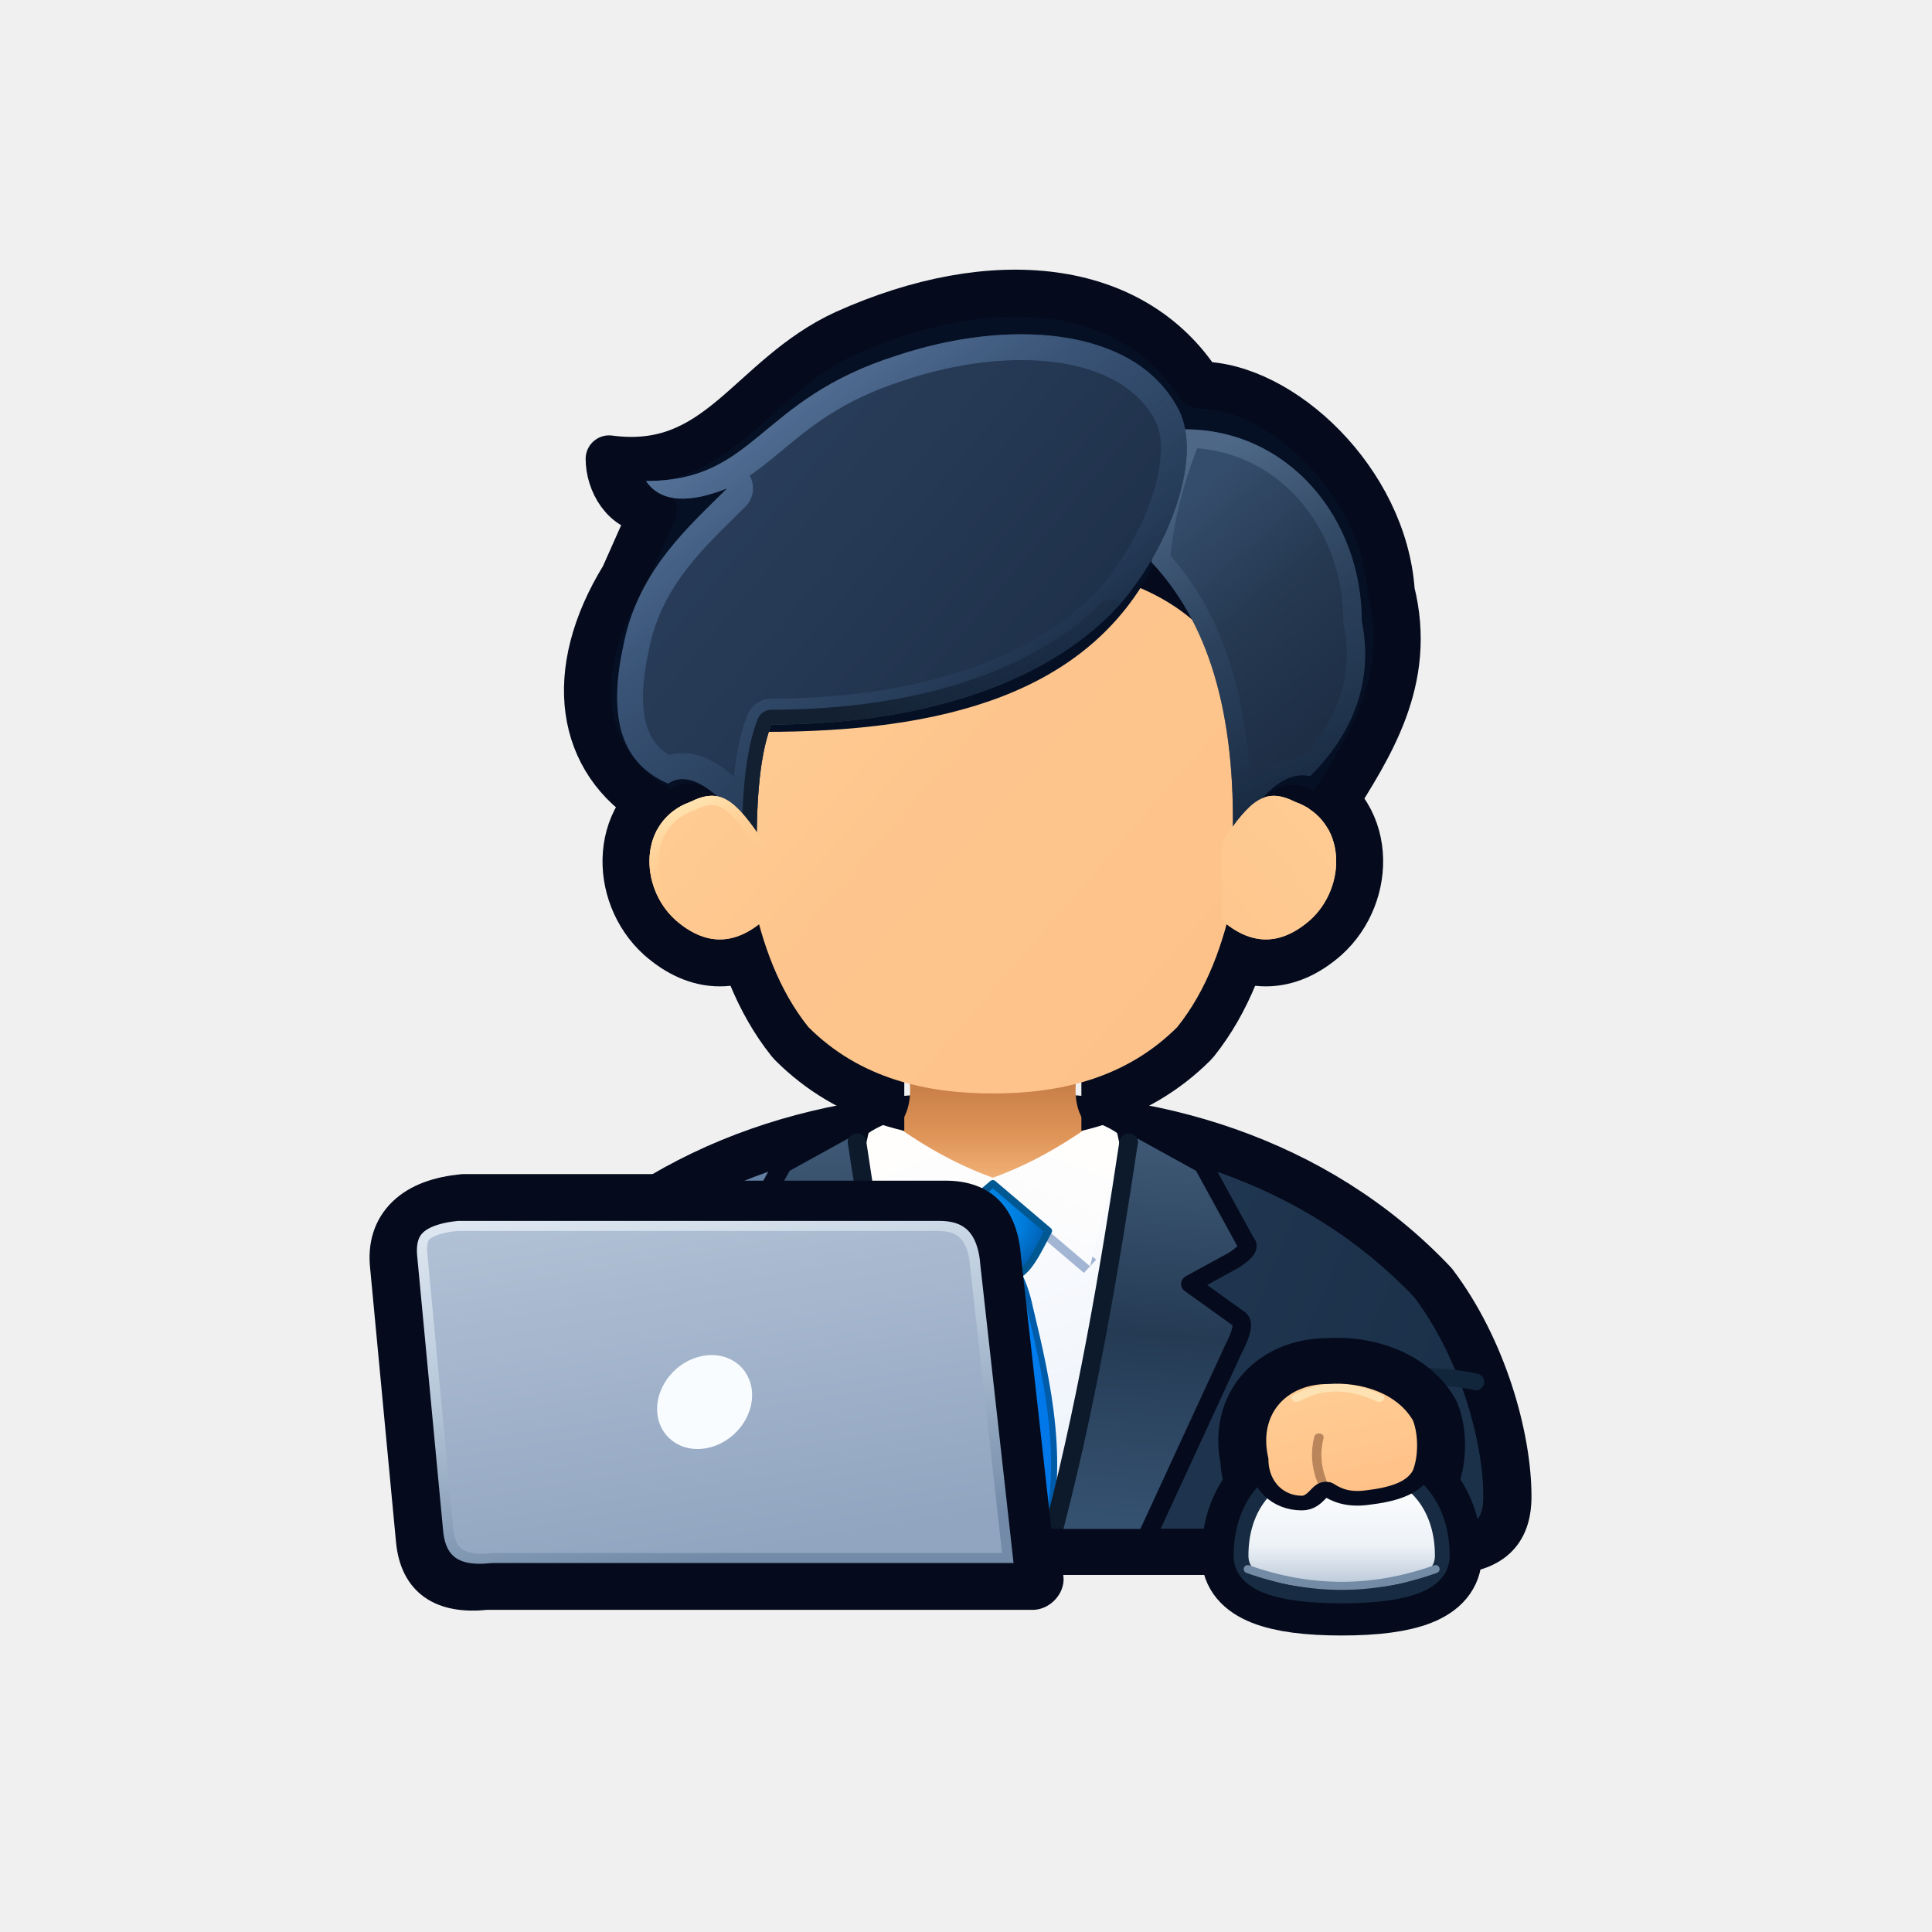
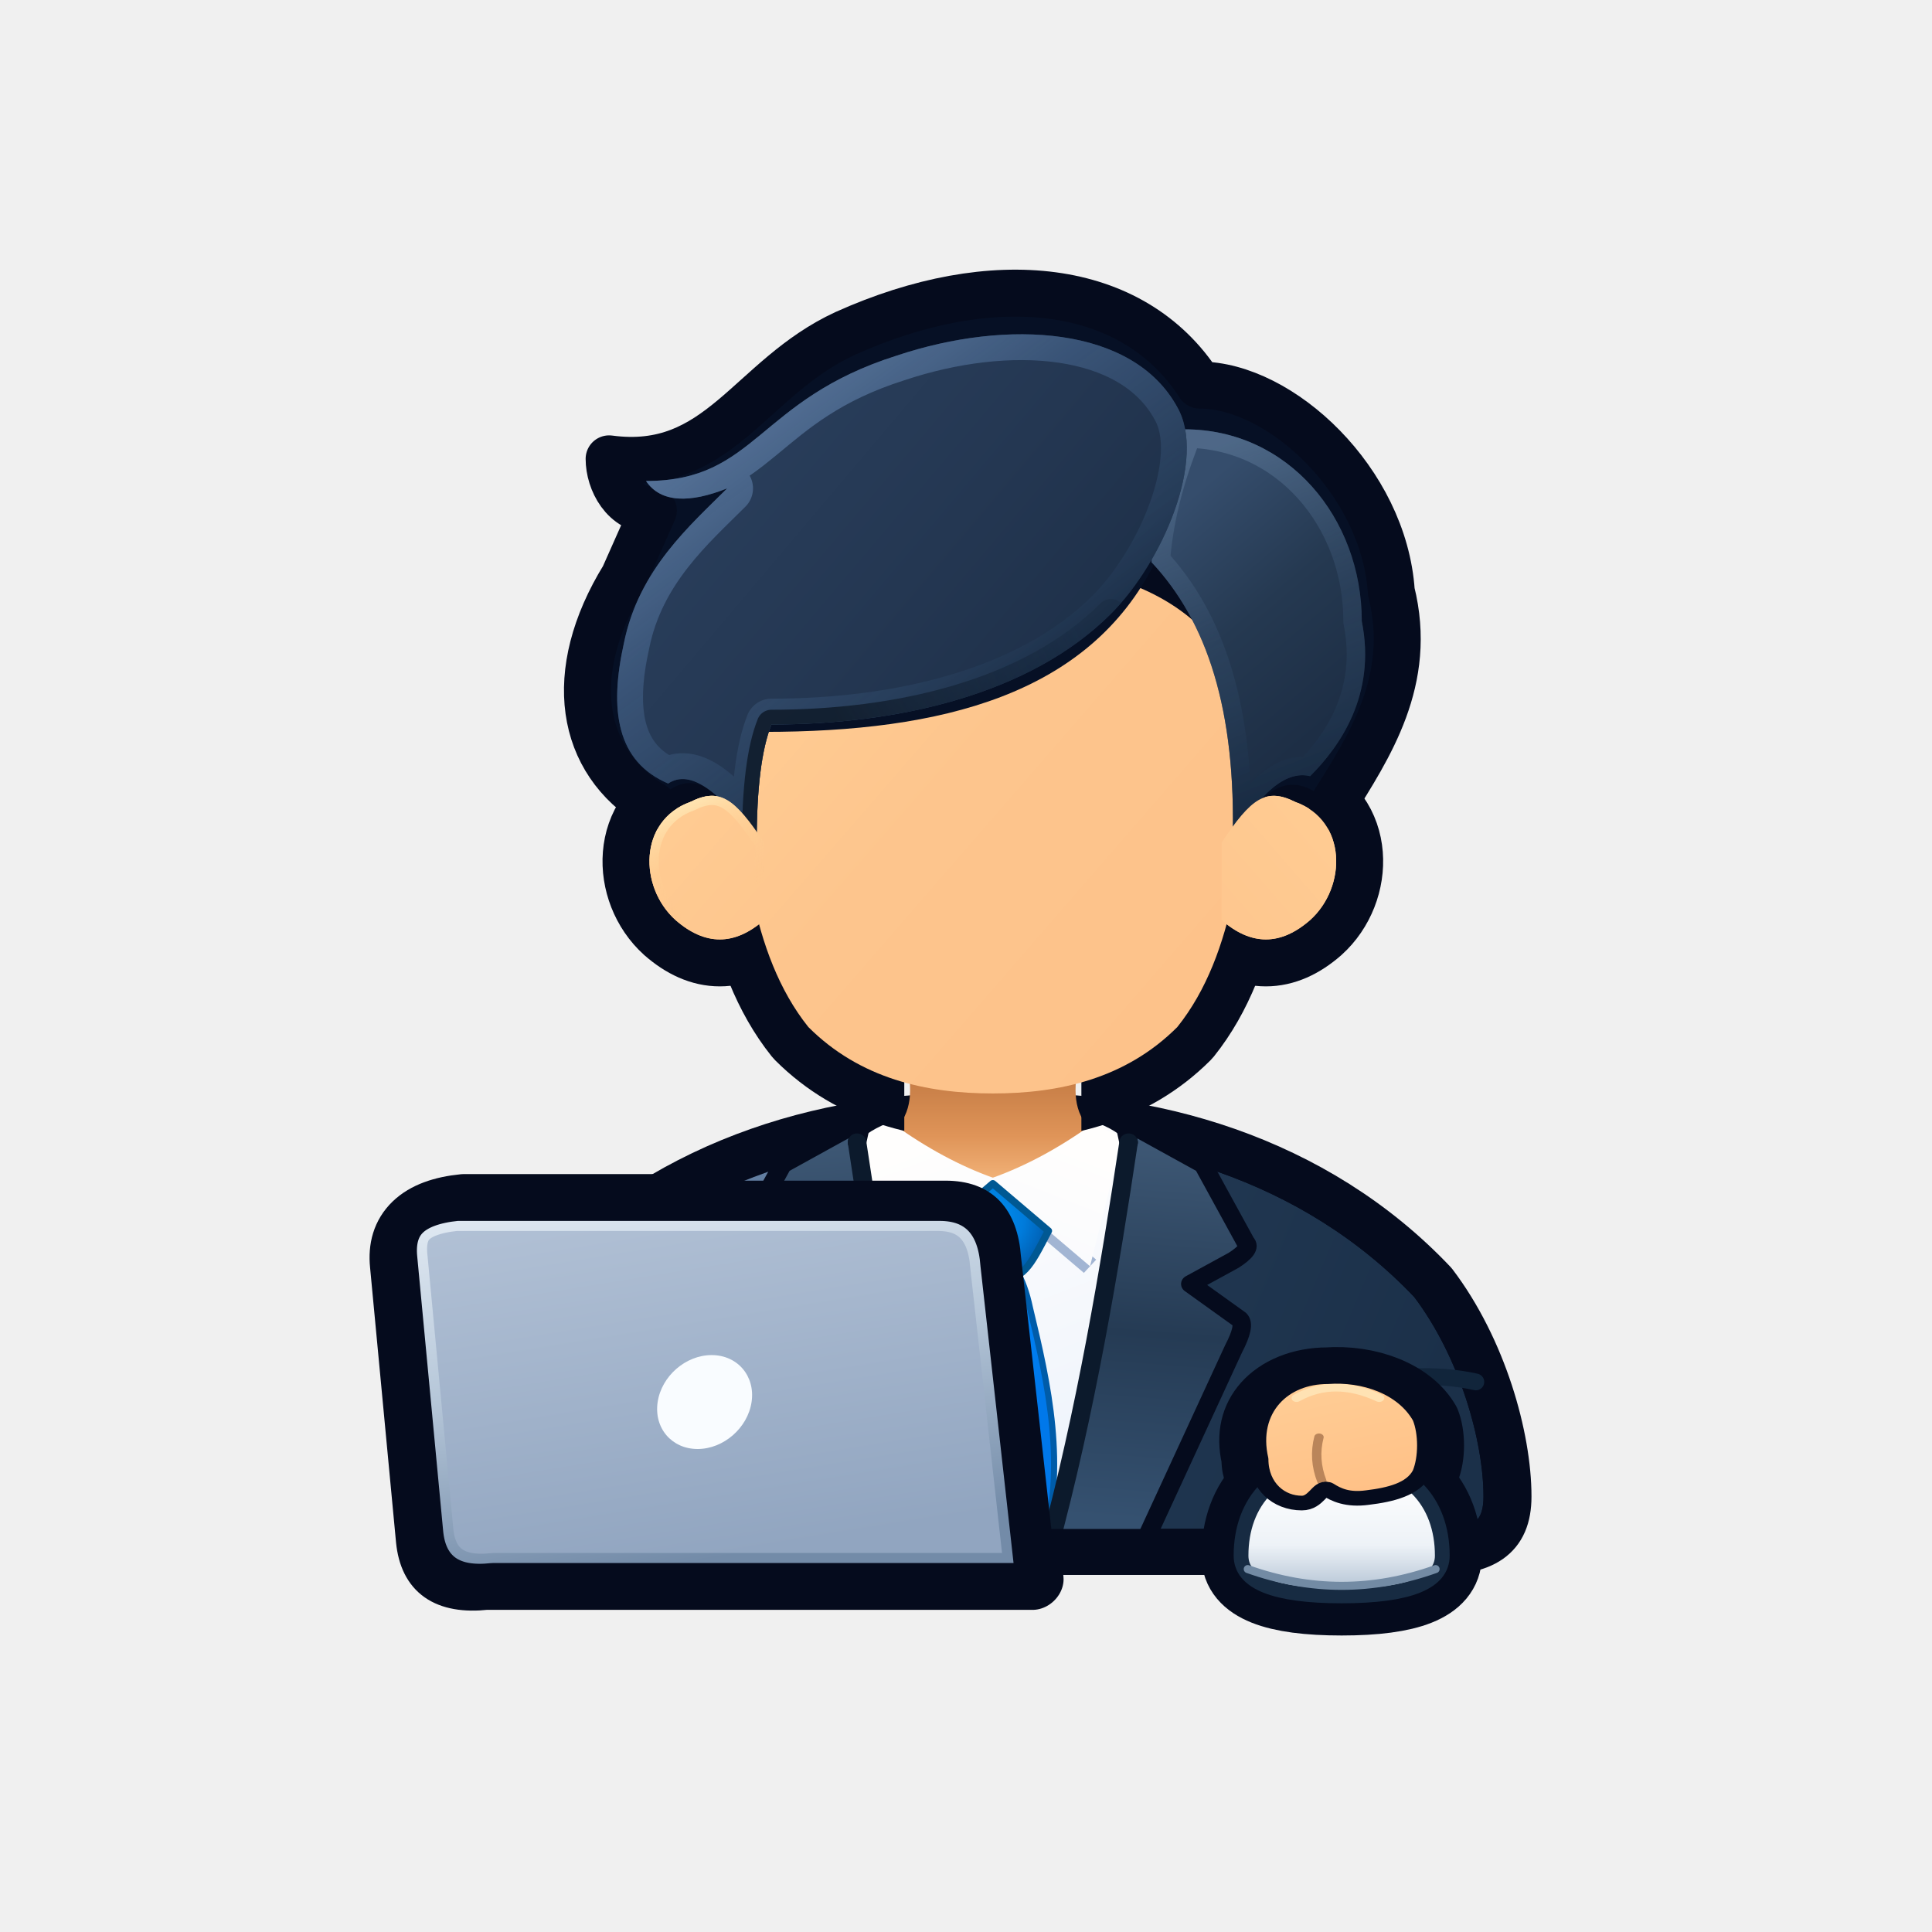
<svg xmlns="http://www.w3.org/2000/svg" width="288" height="288" viewBox="0 0 288 288" role="img" aria-labelledby="person-editing-title">
  <defs>
    <linearGradient id="person-editing-skin" gradientUnits="objectBoundingBox" x1="0" y1="0" x2="0.3" y2="1">
      <stop offset="0" stop-color="#ffcf98" stop-opacity="1" />
      <stop offset="1" stop-color="#ffc187" stop-opacity="1" />
    </linearGradient>
    <path id="person-editing-hand" d="M 168.68 215.675 C 166.978 206.225 172.085 199.925 178.894 199.925 C 184.427 199.4 190.386 202.025 192.939 207.8 C 193.876 210.74 193.876 215.36 192.939 218.3 C 191.662 221.45 188.258 222.5 184.853 223.025 C 181.874 223.55 180.171 222.5 178.894 221.45 C 177.788 220.925 177.192 224.075 175.064 224.075 C 171.659 224.075 168.68 220.925 168.68 215.675 Z" />
    <clipPath id="person-editing-hand-clip">
      <use href="#person-editing-hand" />
    </clipPath>
    <linearGradient id="person-editing-computer-fill" gradientUnits="objectBoundingBox" x1="0" y1="0" x2="0.3" y2="1">
      <stop offset="0" stop-color="#b4c3d7" stop-opacity="1" />
      <stop offset="1" stop-color="#91a5c0" stop-opacity="1" />
    </linearGradient>
    <linearGradient id="person-editing-computer-edge" gradientUnits="objectBoundingBox" x1="0" y1="0" x2="0.3" y2="1">
      <stop offset="0" stop-color="#e5edf5" stop-opacity="1" />
      <stop offset="0.5" stop-color="#b6c7d9" stop-opacity="1" />
      <stop offset="1" stop-color="#738ba8" stop-opacity="1" />
    </linearGradient>
    <path id="person-editing-computer" d="M70 173 H142 Q150 173 152 182 L164.522 230 H83 Q74 231 72 223 L62 182 Q60 174 70 173 Z" />
    <clipPath id="person-editing-computer-clip">
      <use href="#person-editing-computer" />
    </clipPath>
    <path id="person-editing-base-body" d="M144 158 C119 157 92 165 73 186 C65 197 61 212 61 222 C61 229 65 231 72 231 C96 231 120 231 144 231 C168 231 192 231 216 231 C223 231 227 229 227 222 C227 212 223 197 215 186 C196 165 169 157 144 158 Z" />
    <clipPath id="person-editing-base-body-clip">
      <use href="#person-editing-base-body" />
    </clipPath>
    <path id="person-editing-base-face" d="M144 86 C125 86 110 93 109 111 C110 124 111 139 119 149 C126 156 135 158 144 158 C153 158 162 156 169 149 C177 139 178 124 179 111 C178 93 163 86 144 86 Z" />
    <path id="person-editing-base-neck" d="M144 144 C139 144 134 145 130 148 C131 153 131 157 128 160 C132 164 139 168 144 168 C149 168 156 164 160 160 C157 157 157 153 158 148 C154 145 149 144 144 144 Z" />
    <path id="person-editing-base-shirt" d="M144 165 C136 165 132 161 129 158 C126 159 124 160 122 162 C125 183 129 208 135 231 C138 231 141 231 144 231 C147 231 150 231 153 231 C159 208 163 183 166 162 C164 160 162 159 159 158 C156 161 152 165 144 165 Z" />
    <clipPath id="person-editing-base-shirt-clip">
      <use href="#person-editing-base-shirt" />
    </clipPath>
    <path id="person-editing-base-tie" d="M144 181 C141 181 139 185 138 190 C135 203 132 217 136 231 C138 231 141 231 144 231 C147 231 150 231 152 231 C156 217 153 203 150 190 C149 185 147 181 144 181 Z" />
    <path id="person-editing-base-knot" d="M144 169 L135 177 C138 183 139 185.5 144 185.5 C149 185.5 150 183 153 177 L144 169 Z" />
    <path id="person-editing-base-hair" d="M98 79 C94 79 92 75 92 72 C107 74 111 61 124 55 C144 46 163 48 172 62 C183 62 197 75 198 90 C201 102 195 111 190 119 C185 114 181 116 178 122 C178 106 174 95 166 86 C157 104 137 109 113 109 L111 123 C106 115 102 114 98 119 C88 113 86 101 94 88 Z" />
    <linearGradient id="person-editing-base-suit-paint" gradientUnits="userSpaceOnUse" x1="82" y1="174" x2="208" y2="225">
      <stop offset="0" stop-color="#3f5e82" />
      <stop offset=".3" stop-color="#253d58" />
      <stop offset="1" stop-color="#1b3049" />
    </linearGradient>
    <linearGradient id="person-editing-base-lapel-paint" gradientUnits="userSpaceOnUse" x1="116" y1="163" x2="121" y2="226">
      <stop offset="0" stop-color="#3d5774" />
      <stop offset=".5" stop-color="#253b54" />
      <stop offset="1" stop-color="#355170" />
    </linearGradient>
    <linearGradient id="person-editing-base-skin-paint" gradientUnits="userSpaceOnUse" x1="115" y1="105" x2="168" y2="151">
      <stop offset="0" stop-color="#ffcb92" />
      <stop offset=".35" stop-color="#fdc58d" />
      <stop offset="1" stop-color="#fdc28a" />
    </linearGradient>
    <linearGradient id="person-editing-base-neck-paint" gradientUnits="userSpaceOnUse" x1="144" y1="151" x2="144" y2="169">
      <stop offset="0" stop-color="#c57c45" />
      <stop offset=".55" stop-color="#df9458" />
      <stop offset="1" stop-color="#f3b47a" />
    </linearGradient>
    <linearGradient id="person-editing-base-white-paint" gradientUnits="userSpaceOnUse" x1="128" y1="164" x2="152" y2="223">
      <stop offset="0" stop-color="#fffefd" />
      <stop offset="1" stop-color="#edf3fc" />
    </linearGradient>
    <linearGradient id="person-editing-base-blue-paint" gradientUnits="userSpaceOnUse" x1="135" y1="196" x2="153" y2="200">
      <stop offset="0" stop-color="#039bff" />
      <stop offset=".45" stop-color="#0089fc" />
      <stop offset="1" stop-color="#0078ea" />
    </linearGradient>
    <radialGradient id="person-editing-base-knot-paint" gradientUnits="userSpaceOnUse" cx="143" cy="175" r="11">
      <stop stop-color="#0094f8" />
      <stop offset=".55" stop-color="#007bdb" />
      <stop offset="1" stop-color="#0058a7" />
    </radialGradient>
    <linearGradient id="person-editing-base-hair-paint" gradientUnits="userSpaceOnUse" x1="112" y1="65" x2="164" y2="109">
      <stop offset="0" stop-color="#293e5b" />
      <stop offset=".45" stop-color="#243752" />
      <stop offset="1" stop-color="#1b2d45" />
    </linearGradient>
    <linearGradient id="person-editing-base-side-hair-paint" gradientUnits="userSpaceOnUse" x1="172" y1="76" x2="195" y2="103">
      <stop offset="0" stop-color="#354d6c" />
      <stop offset=".5" stop-color="#253951" />
      <stop offset="1" stop-color="#1d2e45" />
    </linearGradient>
    <path id="person-editing-base-sweep" d="M97 75 C112 75 112 64 131 58 C146 53 163 54 169 65 C173 72 167 86 160 93 C149 104 131 108 114 108 Q112 113 112 124 C107 117 103 114 100 116 C93 113 92 106 94 97 C96 87 103 81 108 76 C103 78 99 78 97 75 Z" />
    <clipPath id="person-editing-base-sweep-clip">
      <use href="#person-editing-base-sweep" />
    </clipPath>
    <path id="person-editing-base-lapel-left" d="M122 162 L122.749 158.365 L109.946 165.75 L103 179 Q102 180 105 182 L112 186 L104 192 Q103 193 105 197 L120 231 H135 C129 208 125 183 122 162 Z" />
    <path id="person-editing-base-collar-left" d="M128 159 Q136 165 144 168 L144 169 L128.25 183 L123 161 Z" />
    <path id="person-editing-base-ear-left" d="M113 124 C109 118 107 116.5 103 118.5 C96 121 96 130 101 134.5 C105 138 109 138 113 134.5 Z" />
    <linearGradient id="person-editing-base-sweep-bevel" gradientUnits="userSpaceOnUse" x1="108" y1="58" x2="148" y2="112">
      <stop offset="0" stop-color="#6381a8" stop-opacity="0.95" />
      <stop offset="0.4" stop-color="#3f5b80" stop-opacity="0.8" />
      <stop offset="0.75" stop-color="#2a4260" stop-opacity="0.7" />
      <stop offset="1" stop-color="#102137" stop-opacity="0.9" />
    </linearGradient>
    <linearGradient id="person-editing-base-side-bevel" gradientUnits="userSpaceOnUse" x1="175" y1="70" x2="193" y2="116">
      <stop offset="0" stop-color="#587392" stop-opacity="0.7" />
      <stop offset="0.5" stop-color="#354e6c" stop-opacity="0.4" />
      <stop offset="1" stop-color="#14273e" stop-opacity="0.8" />
    </linearGradient>
    <linearGradient id="person-editing-base-suit-bevel" gradientUnits="userSpaceOnUse" x1="80" y1="168" x2="80" y2="222">
      <stop offset="0" stop-color="#88a5cb" stop-opacity=".55" />
      <stop offset=".65" stop-color="#6584aa" stop-opacity=".35" />
      <stop offset="1" stop-color="#4d6b8f" stop-opacity="0" />
    </linearGradient>
    <linearGradient id="person-editing-base-ear-bevel" gradientUnits="userSpaceOnUse" x1="101" y1="119" x2="107" y2="132">
      <stop offset="0" stop-color="#ffe7b5" stop-opacity="0.95" />
      <stop offset="0.5" stop-color="#ffd599" stop-opacity="0.3" />
      <stop offset="1" stop-color="#fdc28a" stop-opacity="0" />
    </linearGradient>
    <path id="person-editing-base-side-hair" d="M170 68 C184 68 194 80 194 94 C196 104 191 111 187 115 C183 114 179 119 176.5 124 C177 106 173 94 165.5 86 C166 79 168 73 170 68 Z" />
    <clipPath id="person-editing-base-side-hair-clip">
      <use href="#person-editing-base-side-hair" />
    </clipPath>
    <clipPath id="person-editing-base-ear-clip">
      <use href="#person-editing-base-ear-left" />
    </clipPath>
    <path id="person-editing-base-collar-shadow-left" d="M135 177 L128.25 183" />
    <linearGradient id="person-editing-base-fringe-shadow" gradientUnits="userSpaceOnUse" x1="156" y1="94" x2="124" y2="110">
      <stop offset="0" stop-color="#13243a" stop-opacity=".3" />
      <stop offset="1" stop-color="#101c2b" stop-opacity=".9" />
    </linearGradient>
    <path id="person-editing-base-lapel-seam-left" d="M122 162 C125 183 129 208 135 231" />
    <path id="person-editing-base-lapel-rim-left" d="M122 162 L122.749 158.365 L109.946 165.75 L103 179 Q102 180 105 182 L112 186 L104 192 Q103 193 105 197 L120 231 H135" />
    <path id="person-editing-base-shoulder-left" d="M144 158 C119 157 92 165 73 186 C65 197 61 212 61 222" />
    <path id="person-editing-base-hem" d="M72 231 H216" />
    <linearGradient id="person-editing-mouse-paint" gradientUnits="userSpaceOnUse" x1="181" y1="213" x2="181" y2="232">
      <stop offset="0" stop-color="#ffffff" />
      <stop offset="0.55" stop-color="#edf2f7" />
      <stop offset="1" stop-color="#a5b7cb" />
    </linearGradient>
    <mask id="person-editing-base-neck-continuity" maskUnits="userSpaceOnUse" x="85" y="80" width="120" height="110">
      <rect x="85" y="80" width="120" height="110" fill="white" />
      <rect x="132" y="146" width="24" height="35" fill="black" />
    </mask>
    <path id="person-editing-mouse-shape" d="M181 211 C171 211 166 217 166 225 Q166 231 181 231 Q196 231 196 225 C196 217 191 211 181 211 Z" />
  </defs>
  <g id="person-editing-exterior-width" fill="none" stroke="#050b1d" stroke-linecap="round" stroke-linejoin="round">
    <g stroke-linecap="round" stroke-linejoin="round">
      <g transform="translate(-10 6) translate(0 230) skewX(-8.5) translate(0 -230)">
        <use href="#person-editing-computer" fill="none" stroke="#050b1d" stroke-width="7.961" />
      </g>
    </g>
    <g stroke-linecap="round" stroke-linejoin="round">
      <g stroke-linecap="round" stroke-linejoin="round" transform="translate(4 0)">
        <g transform="translate(144 231) scale(0.92 0.88) translate(-144 -231)">
          <use href="#person-editing-base-body" fill="none" stroke="#050b1d" stroke-width="8.556" />
        </g>
      </g>
    </g>
    <g stroke-linecap="round" stroke-linejoin="round">
      <g stroke-linecap="round" stroke-linejoin="round" transform="translate(4 0)">
        <g transform="translate(144 231) scale(0.92 0.88) translate(-144 -231)">
          <use href="#person-editing-base-hem" fill="none" stroke="#050b1d" stroke-width="8.556" stroke-linecap="butt" />
        </g>
      </g>
    </g>
  </g>
  <g stroke-linecap="round" stroke-linejoin="round">
    <g stroke-linecap="round" stroke-linejoin="round" id="person-editing-employee" transform="translate(4 0)">
      <g id="person-editing-torso-proportions" transform="translate(144 231) scale(0.92 0.88) translate(-144 -231)">
        <use href="#person-editing-base-body" fill="url(#person-editing-base-suit-paint)" stroke="#050b1d" stroke-width="7" />
        <use href="#person-editing-base-shoulder-left" fill="none" stroke="url(#person-editing-base-suit-bevel)" stroke-width="15" clip-path="url(#person-editing-base-body-clip)" />
        <use href="#person-editing-base-body" fill="none" stroke="#050b1d" stroke-width="7" />
        <path d="M89 215 L88 227 M199 215 L200 227" fill="none" stroke="#10253d" stroke-width="2" opacity=".2" />
        <use href="#person-editing-base-shirt" fill="url(#person-editing-base-white-paint)" />
        <use href="#person-editing-base-neck" fill="url(#person-editing-base-neck-paint)" />
        <use href="#person-editing-base-tie" fill="url(#person-editing-base-blue-paint)" stroke="#005ca9" stroke-width="1" />
        <use href="#person-editing-base-collar-shadow-left" fill="none" clip-path="url(#person-editing-base-shirt-clip)" stroke="#a2b5d3" stroke-width="3" stroke-linecap="butt" />
        <use href="#person-editing-base-collar-shadow-left" fill="none" transform="translate(288 0) scale(-1 1)" clip-path="url(#person-editing-base-shirt-clip)" stroke="#a2b5d3" stroke-width="3" stroke-linecap="butt" />
        <use href="#person-editing-base-collar-left" fill="url(#person-editing-base-white-paint)" />
        <use href="#person-editing-base-collar-left" fill="url(#person-editing-base-white-paint)" transform="translate(288 0) scale(-1 1)" />
        <use href="#person-editing-base-knot" fill="url(#person-editing-base-knot-paint)" stroke="#005893" stroke-width="1.2" />
        <use href="#person-editing-base-lapel-left" fill="url(#person-editing-base-lapel-paint)" />
        <use href="#person-editing-base-lapel-left" fill="url(#person-editing-base-lapel-paint)" transform="translate(288 0) scale(-1 1)" />
        <use href="#person-editing-base-lapel-rim-left" fill="none" stroke="#050b1d" stroke-width="3" />
        <use href="#person-editing-base-lapel-rim-left" fill="none" stroke="#050b1d" stroke-width="3" transform="translate(288 0) scale(-1 1)" />
        <use href="#person-editing-base-lapel-seam-left" fill="none" stroke="#0c1a2c" stroke-width="3" />
        <use href="#person-editing-base-lapel-seam-left" fill="none" stroke="#0c1a2c" stroke-width="3" transform="translate(288 0) scale(-1 1)" />
        <use href="#person-editing-base-hem" fill="none" stroke="#050b1d" stroke-width="7" stroke-linecap="butt" />
      </g>
      <g id="person-editing-head-proportions" transform="translate(144 108) scale(1.1 1.1) translate(-144 -108)">
        <use href="#person-editing-base-face" fill="url(#person-editing-base-skin-paint)" stroke="#050b1d" stroke-width="12.727" mask="url(#person-editing-base-neck-continuity)" />
        <use href="#person-editing-base-ear-left" fill="url(#person-editing-base-skin-paint)" stroke="#050b1d" stroke-width="12.727" />
        <use href="#person-editing-base-ear-left" fill="url(#person-editing-base-skin-paint)" stroke="#050b1d" stroke-width="12.727" transform="translate(288 0) scale(-1 1)" />
        <use href="#person-editing-base-ear-left" fill="url(#person-editing-base-skin-paint)" />
        <use href="#person-editing-base-ear-left" fill="url(#person-editing-base-skin-paint)" transform="translate(288 0) scale(-1 1)" />
        <use href="#person-editing-base-face" fill="url(#person-editing-base-skin-paint)" />
        <use href="#person-editing-base-hair" fill="#061025" />
        <path d="M98 119 C88 113 86 101 94 88 L98 79 C94 79 92 75 92 72 C107 74 111 61 124 55 C144 46 163 48 172 62 C183 62 197 75 198 90 C201 102 195 111 190 119" fill="none" stroke="#050b1d" stroke-width="6.364" />
        <use href="#person-editing-base-side-hair" fill="url(#person-editing-base-side-hair-paint)" />
        <use href="#person-editing-base-side-hair" fill="none" stroke="url(#person-editing-base-side-bevel)" stroke-width="5" clip-path="url(#person-editing-base-side-hair-clip)" />
        <use href="#person-editing-base-sweep" fill="url(#person-editing-base-hair-paint)" />
        <g clip-path="url(#person-editing-base-sweep-clip)">
          <use href="#person-editing-base-sweep" fill="none" stroke="url(#person-editing-base-sweep-bevel)" stroke-width="7" />
          <path d="M160 93 C149 104 131 108 114 108 Q112 113 112 124" fill="none" stroke="url(#person-editing-base-fringe-shadow)" stroke-width="4" />
        </g>
        <use href="#person-editing-base-ear-left" fill="url(#person-editing-base-skin-paint)" />
        <use href="#person-editing-base-ear-left" fill="url(#person-editing-base-skin-paint)" transform="translate(288 0) scale(-1 1)" />
        <use href="#person-editing-base-ear-left" fill="none" stroke="url(#person-editing-base-ear-bevel)" stroke-width="2.5" clip-path="url(#person-editing-base-ear-clip)" />
      </g>
    </g>
    <g id="person-editing-hand-mouse-placement" transform="translate(19 0)">
      <path d="M180 207 Q192 204 201 206" fill="none" stroke="#11253b" stroke-width="2.5" />
      <g id="person-editing-hand-mouse-exterior" fill="#050b1d" stroke="#050b1d">
        <use href="#person-editing-mouse-shape" transform="translate(0 6.9)" stroke-width="11.8" />
-         <path d="M 187.68,217.506 C 185.978,210.136 191.085,205.221 197.894,205.221 C 203.427,204.812 209.386,206.859 211.939,211.364 C 212.876,213.657 212.876,217.261 211.939,219.554 C 210.662,222.011 207.258,222.83 203.853,223.239 C 200.874,223.649 199.171,222.83 197.894,222.011 C 196.788,221.601 196.192,224.059 194.064,224.059 C 190.659,224.059 187.68,221.601 187.68,217.506" fill="none" stroke="#050b1d" stroke-width="11.5" transform="matrix(1 0 0 1 -19 0)" />
+         <use href="#person-editing-hand" transform="translate(0 224) scale(1 .78) translate(0 -224)" stroke-width="11.2" vector-effect="non-scaling-stroke" />
      </g>
      <g id="person-editing-mouse" transform="translate(0 6.9)">
        <use href="#person-editing-mouse-shape" fill="url(#person-editing-mouse-paint)" stroke="#172b42" stroke-width="2.2" />
        <path d="M167 227 Q181 232 195 227" fill="none" stroke="#738ba4" stroke-width="1.2" />
      </g>
      <g id="person-editing-hand-proportions" transform="translate(0 224) scale(1 .78) translate(0 -224)">
        <use href="#person-editing-hand" fill="url(#person-editing-skin)" />
        <path d="M 174.28 204 Q 179.88 200 186.6 204" fill="none" stroke="#ffe2b3" stroke-width="1.5" stroke-linecap="round" clip-path="url(#person-editing-hand-clip)" />
        <path id="person-editing-hand-finger-creases" d="M 178.043 219.875 Q 176.767 215.675 177.618 211.475" fill="none" stroke="#ba855a" stroke-width="1.4" stroke-linecap="round" clip-path="url(#person-editing-hand-clip)" stroke-linejoin="round" />
        <use href="#person-editing-hand" fill="none" stroke="#050b1d" stroke-width="2.8" />
      </g>
    </g>
    <g id="person-editing-laptop-placement" transform="translate(-10 6) translate(0 230) skewX(-8.5) translate(0 -230)">
      <use href="#person-editing-computer" fill="url(#person-editing-computer-fill)" />
      <use href="#person-editing-computer" fill="none" stroke="url(#person-editing-computer-edge)" stroke-width="9" clip-path="url(#person-editing-computer-clip)" />
      <use href="#person-editing-computer" fill="none" stroke="#050b1d" stroke-width="6" />
      <circle cx="111" cy="203" r="7" fill="#f9fcff" />
    </g>
  </g>
</svg>
